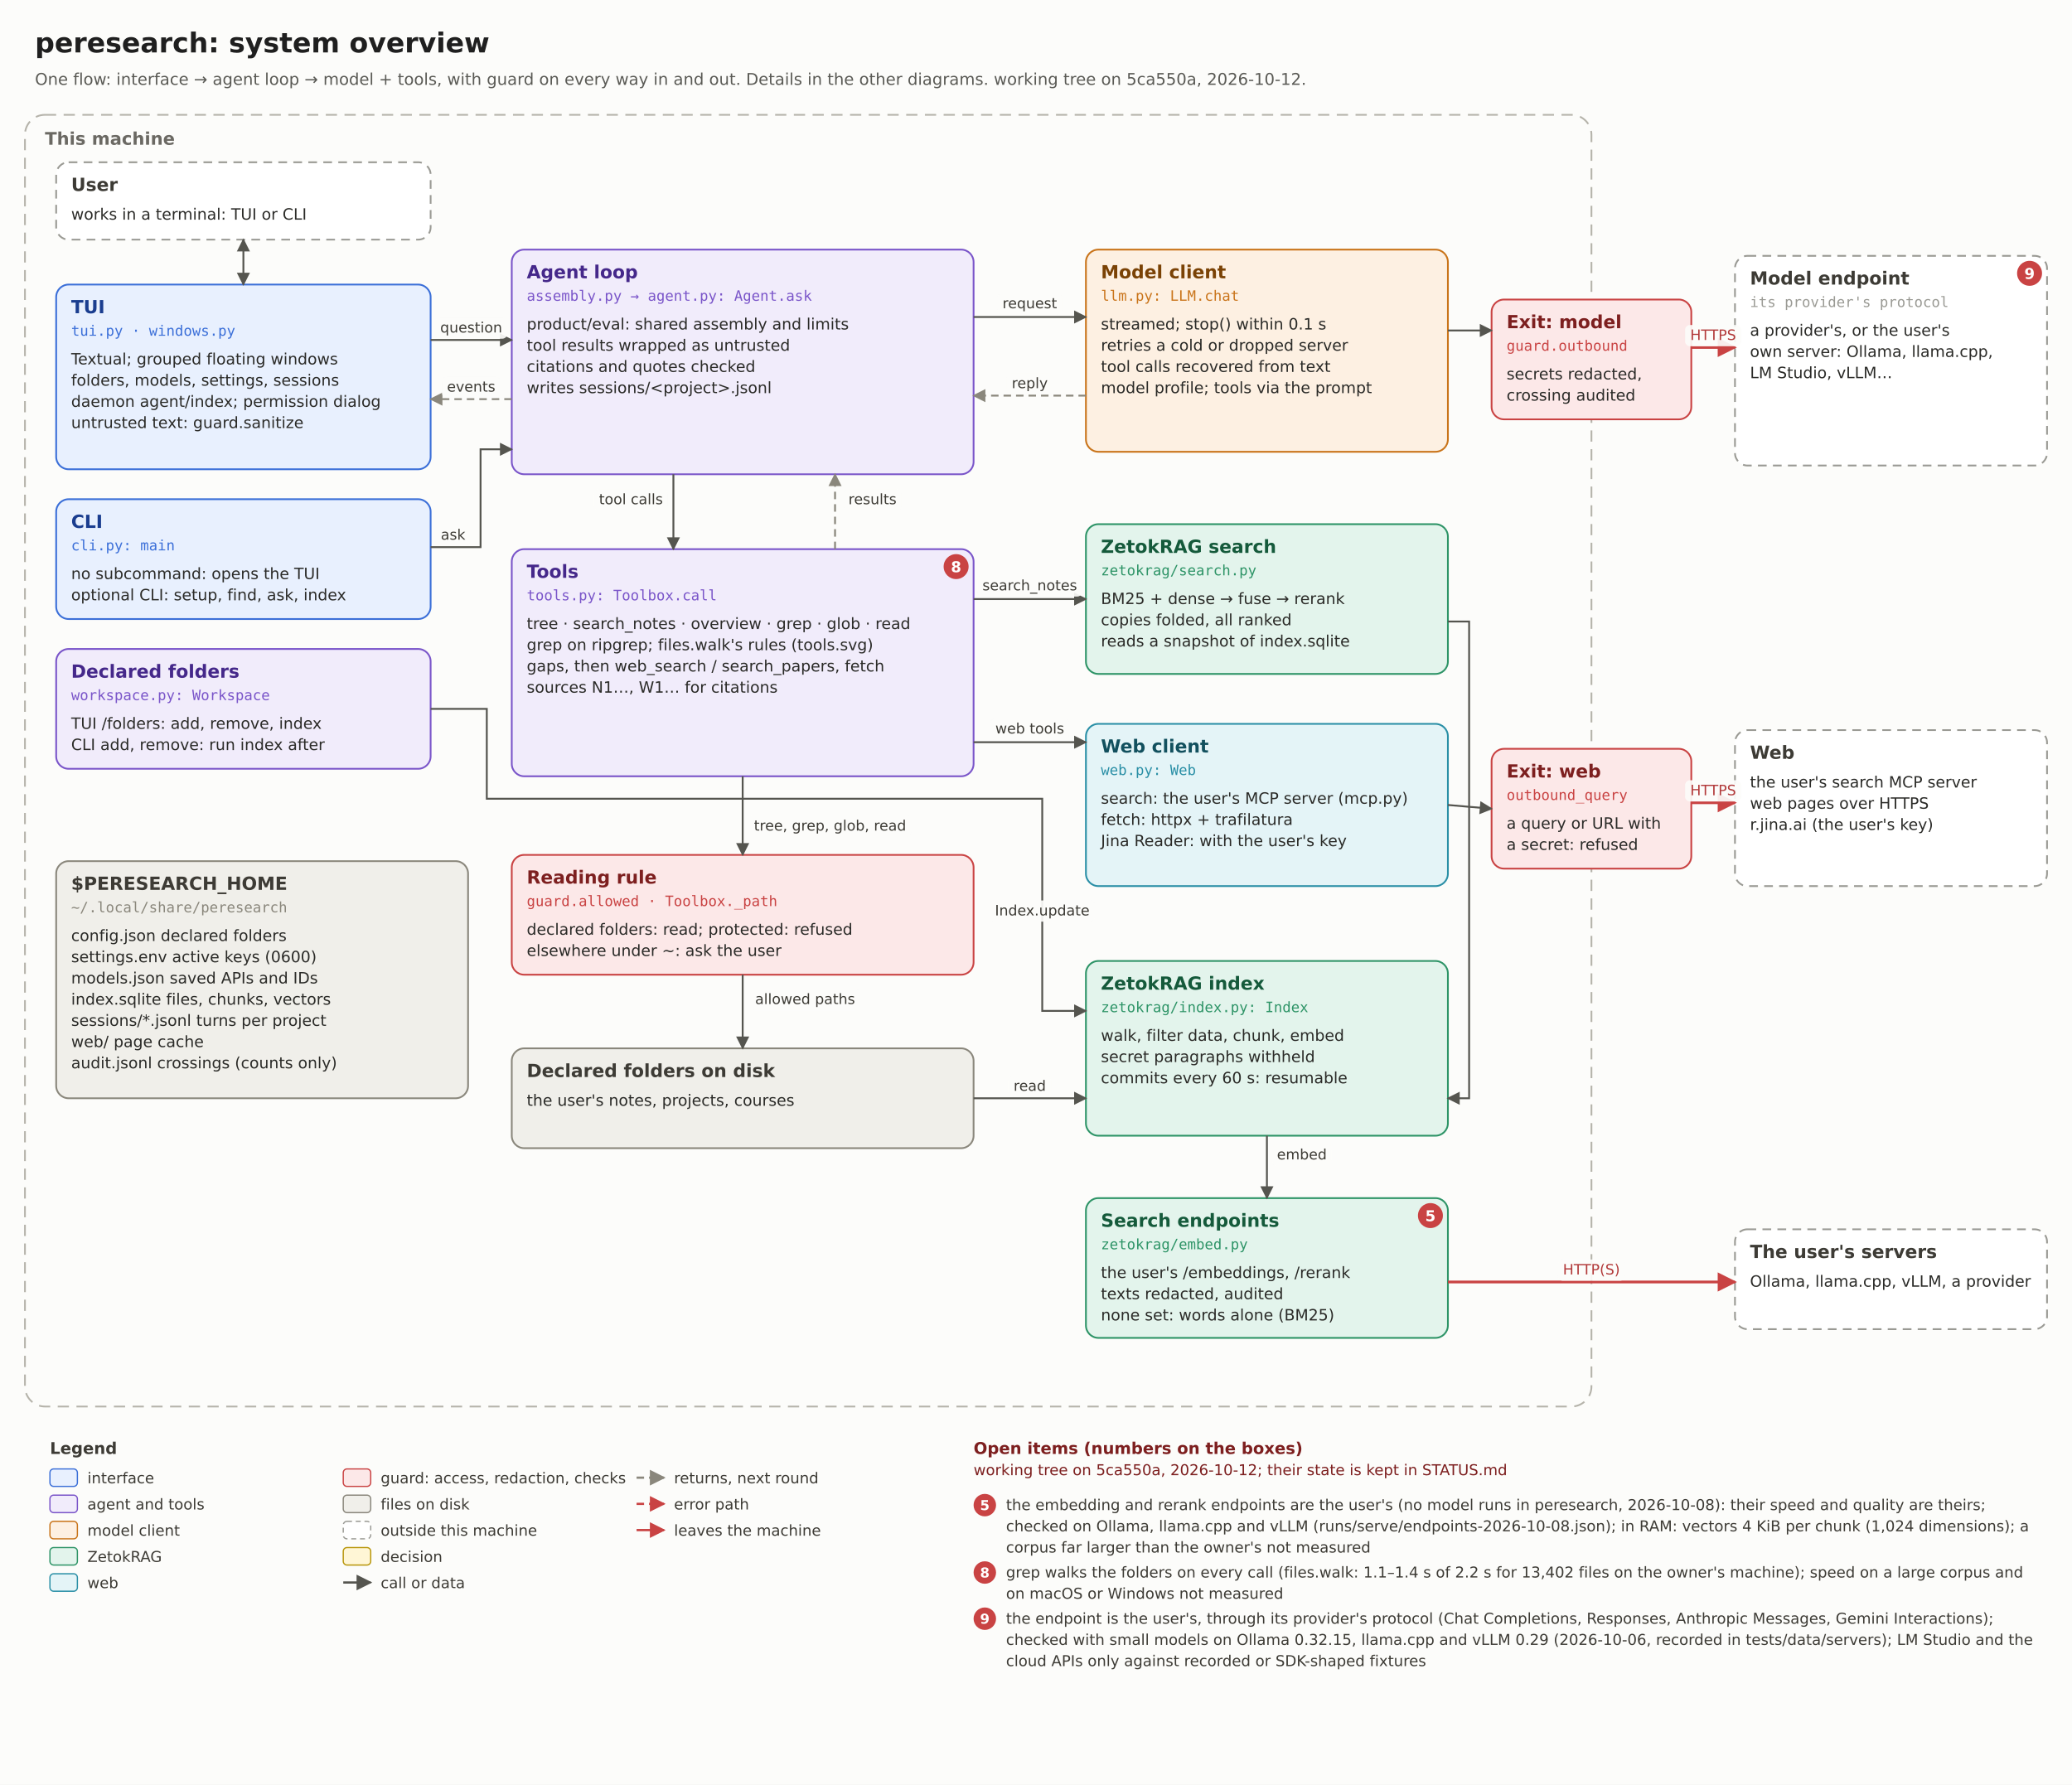
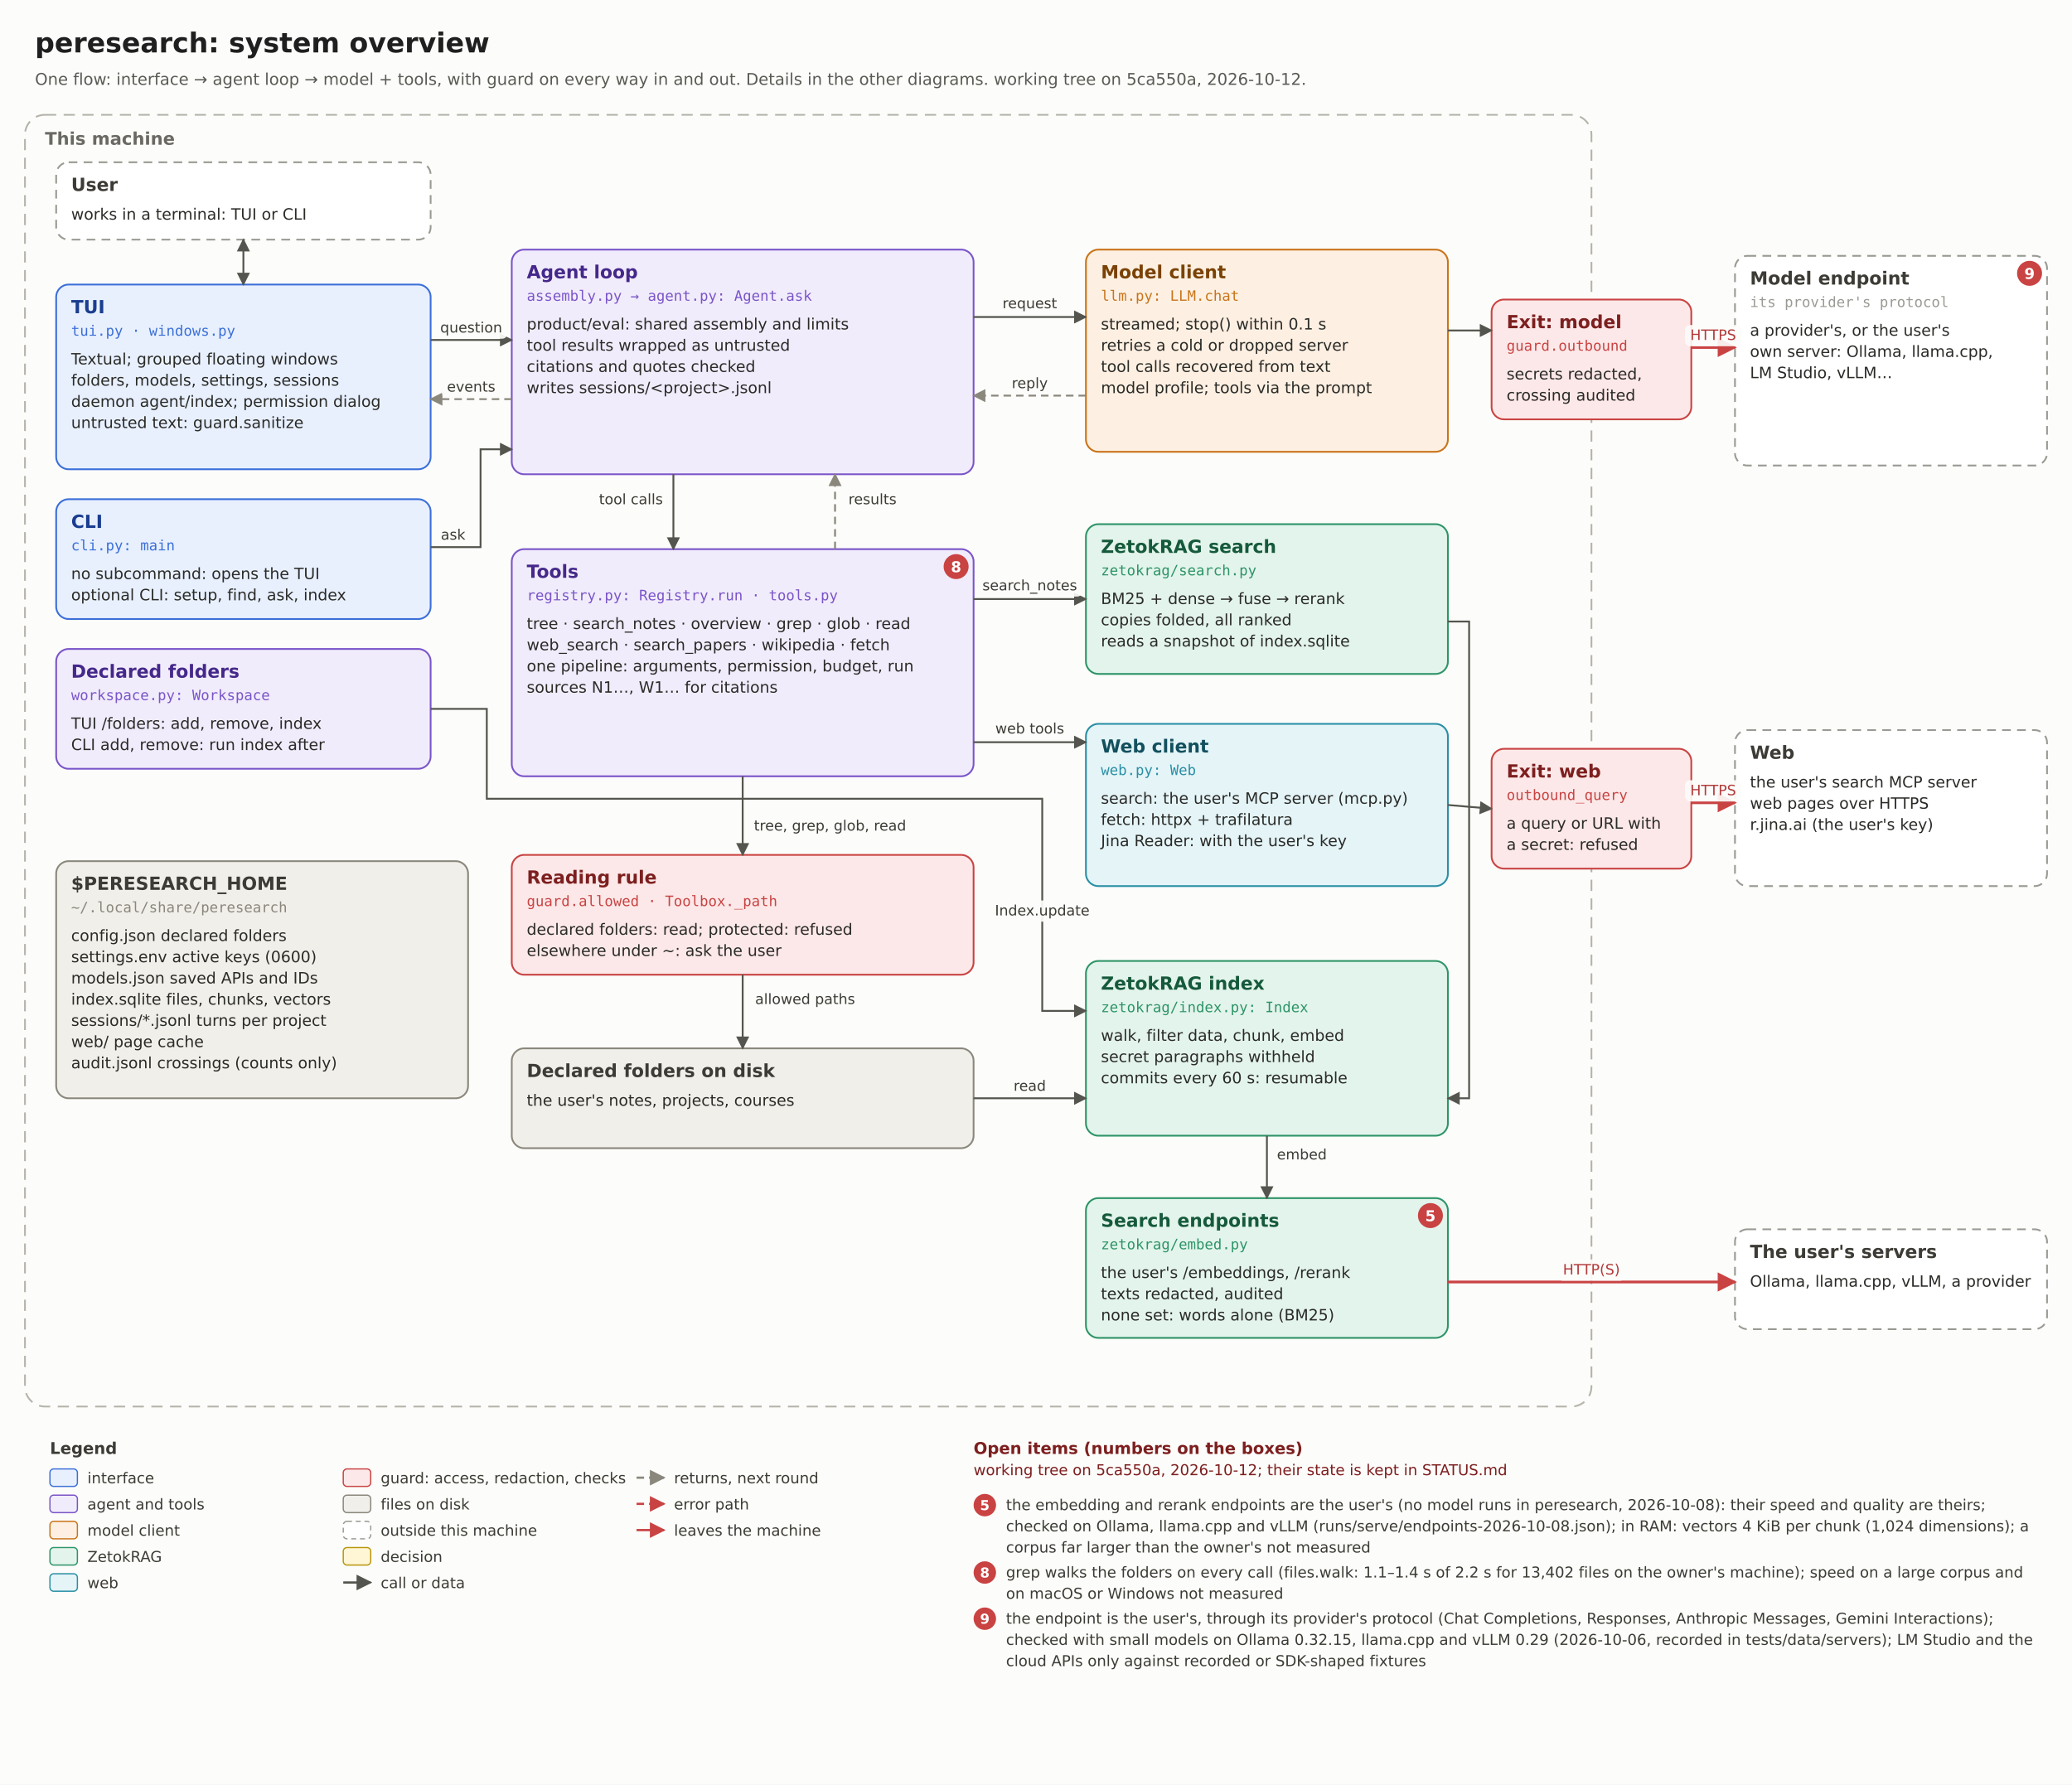
<svg xmlns="http://www.w3.org/2000/svg" width="1660" height="1430" viewBox="0 0 1660 1430">
  <defs>
    <marker id="arrow-flow" viewBox="0 0 10 10" refX="9" refY="5" markerWidth="7" markerHeight="7" orient="auto-start-reverse">
      <path d="M 0 0 L 10 5 L 0 10 z" fill="#55554F" />
    </marker>
    <marker id="arrow-back" viewBox="0 0 10 10" refX="9" refY="5" markerWidth="7" markerHeight="7" orient="auto-start-reverse">
      <path d="M 0 0 L 10 5 L 0 10 z" fill="#8A877C" />
    </marker>
    <marker id="arrow-error" viewBox="0 0 10 10" refX="9" refY="5" markerWidth="7" markerHeight="7" orient="auto-start-reverse">
      <path d="M 0 0 L 10 5 L 0 10 z" fill="#C94343" />
    </marker>
    <marker id="arrow-exit" viewBox="0 0 10 10" refX="9" refY="5" markerWidth="7" markerHeight="7" orient="auto-start-reverse">
      <path d="M 0 0 L 10 5 L 0 10 z" fill="#C94343" />
    </marker>
  </defs>
  <rect width="1660" height="1430" fill="#FCFCFA" />
  <text x="28.0" y="42.0" font-family="'DejaVu Sans', 'Segoe UI', Helvetica, Arial, sans-serif" font-size="22" font-weight="700" fill="#1F1F1F" text-anchor="start">peresearch: system overview</text>
  <text x="28.0" y="68.0" font-family="'DejaVu Sans', 'Segoe UI', Helvetica, Arial, sans-serif" font-size="13" fill="#5A5A55" text-anchor="start">One flow: interface → agent loop → model + tools, with guard on every way in and out. Details in the other diagrams. working tree on 5ca550a, 2026-10-12.</text>
  <rect x="20" y="92" width="1255" height="1035" rx="16" fill="none" stroke="#B5B3AA" stroke-width="1.4" stroke-dasharray="9 6" />
  <text x="36.0" y="116.0" font-family="'DejaVu Sans', 'Segoe UI', Helvetica, Arial, sans-serif" font-size="14" font-weight="700" fill="#6B6963" text-anchor="start">This machine</text>
  <rect x="45" y="130" width="300" height="62" rx="10" fill="#FFFFFF" stroke="#9A9A94" stroke-width="1.4" stroke-dasharray="7 5" />
  <text x="57.0" y="153.0" font-family="'DejaVu Sans', 'Segoe UI', Helvetica, Arial, sans-serif" font-size="14.5" font-weight="700" fill="#3D3B35" text-anchor="start">User</text>
  <text x="57.0" y="176.0" font-family="'DejaVu Sans', 'Segoe UI', Helvetica, Arial, sans-serif" font-size="12.5" fill="#2B2B28" text-anchor="start">works in a terminal: TUI or CLI</text>
  <rect x="45" y="228" width="300" height="148" rx="10" fill="#E8F0FE" stroke="#3B6FD8" stroke-width="1.4" />
  <text x="57.0" y="251.0" font-family="'DejaVu Sans', 'Segoe UI', Helvetica, Arial, sans-serif" font-size="14.5" font-weight="700" fill="#1A3D8F" text-anchor="start">TUI</text>
  <text x="57.0" y="269.0" font-family="'DejaVu Sans Mono', Consolas, Menlo, monospace" font-size="11.5" fill="#3B6FD8" text-anchor="start">tui.py · windows.py</text>
  <text x="57.0" y="292.0" font-family="'DejaVu Sans', 'Segoe UI', Helvetica, Arial, sans-serif" font-size="12.5" fill="#2B2B28" text-anchor="start">Textual; grouped floating windows</text>
  <text x="57.0" y="309.0" font-family="'DejaVu Sans', 'Segoe UI', Helvetica, Arial, sans-serif" font-size="12.5" fill="#2B2B28" text-anchor="start">folders, models, settings, sessions</text>
  <text x="57.0" y="326.0" font-family="'DejaVu Sans', 'Segoe UI', Helvetica, Arial, sans-serif" font-size="12.5" fill="#2B2B28" text-anchor="start">daemon agent/index; permission dialog</text>
  <text x="57.0" y="343.0" font-family="'DejaVu Sans', 'Segoe UI', Helvetica, Arial, sans-serif" font-size="12.5" fill="#2B2B28" text-anchor="start">untrusted text: guard.sanitize</text>
  <rect x="45" y="400" width="300" height="96" rx="10" fill="#E8F0FE" stroke="#3B6FD8" stroke-width="1.4" />
  <text x="57.0" y="423.0" font-family="'DejaVu Sans', 'Segoe UI', Helvetica, Arial, sans-serif" font-size="14.5" font-weight="700" fill="#1A3D8F" text-anchor="start">CLI</text>
  <text x="57.0" y="441.0" font-family="'DejaVu Sans Mono', Consolas, Menlo, monospace" font-size="11.5" fill="#3B6FD8" text-anchor="start">cli.py: main</text>
  <text x="57.0" y="464.0" font-family="'DejaVu Sans', 'Segoe UI', Helvetica, Arial, sans-serif" font-size="12.5" fill="#2B2B28" text-anchor="start">no subcommand: opens the TUI</text>
  <text x="57.0" y="481.0" font-family="'DejaVu Sans', 'Segoe UI', Helvetica, Arial, sans-serif" font-size="12.5" fill="#2B2B28" text-anchor="start">optional CLI: setup, find, ask, index</text>
  <rect x="45" y="520" width="300" height="96" rx="10" fill="#F1ECFB" stroke="#7A55C9" stroke-width="1.4" />
  <text x="57.0" y="543.0" font-family="'DejaVu Sans', 'Segoe UI', Helvetica, Arial, sans-serif" font-size="14.5" font-weight="700" fill="#45288A" text-anchor="start">Declared folders</text>
  <text x="57.0" y="561.0" font-family="'DejaVu Sans Mono', Consolas, Menlo, monospace" font-size="11.5" fill="#7A55C9" text-anchor="start">workspace.py: Workspace</text>
  <text x="57.0" y="584.0" font-family="'DejaVu Sans', 'Segoe UI', Helvetica, Arial, sans-serif" font-size="12.5" fill="#2B2B28" text-anchor="start">TUI /folders: add, remove, index</text>
  <text x="57.0" y="601.0" font-family="'DejaVu Sans', 'Segoe UI', Helvetica, Arial, sans-serif" font-size="12.5" fill="#2B2B28" text-anchor="start">CLI add, remove: run index after</text>
  <rect x="45" y="690" width="330" height="190" rx="10" fill="#F0EFEA" stroke="#8A877C" stroke-width="1.4" />
  <text x="57.0" y="713.0" font-family="'DejaVu Sans', 'Segoe UI', Helvetica, Arial, sans-serif" font-size="14.5" font-weight="700" fill="#3D3B35" text-anchor="start">$PERESEARCH_HOME</text>
  <text x="57.0" y="731.0" font-family="'DejaVu Sans Mono', Consolas, Menlo, monospace" font-size="11.5" fill="#8A877C" text-anchor="start">~/.local/share/peresearch</text>
  <text x="57.0" y="754.0" font-family="'DejaVu Sans', 'Segoe UI', Helvetica, Arial, sans-serif" font-size="12.5" fill="#2B2B28" text-anchor="start">config.json      declared folders</text>
  <text x="57.0" y="771.0" font-family="'DejaVu Sans', 'Segoe UI', Helvetica, Arial, sans-serif" font-size="12.5" fill="#2B2B28" text-anchor="start">settings.env     active keys (0600)</text>
  <text x="57.0" y="788.0" font-family="'DejaVu Sans', 'Segoe UI', Helvetica, Arial, sans-serif" font-size="12.5" fill="#2B2B28" text-anchor="start">models.json      saved APIs and IDs</text>
  <text x="57.0" y="805.0" font-family="'DejaVu Sans', 'Segoe UI', Helvetica, Arial, sans-serif" font-size="12.5" fill="#2B2B28" text-anchor="start">index.sqlite     files, chunks, vectors</text>
  <text x="57.0" y="822.0" font-family="'DejaVu Sans', 'Segoe UI', Helvetica, Arial, sans-serif" font-size="12.5" fill="#2B2B28" text-anchor="start">sessions/*.jsonl  turns per project</text>
  <text x="57.0" y="839.0" font-family="'DejaVu Sans', 'Segoe UI', Helvetica, Arial, sans-serif" font-size="12.5" fill="#2B2B28" text-anchor="start">web/             page cache</text>
  <text x="57.0" y="856.0" font-family="'DejaVu Sans', 'Segoe UI', Helvetica, Arial, sans-serif" font-size="12.5" fill="#2B2B28" text-anchor="start">audit.jsonl      crossings (counts only)</text>
  <rect x="410" y="200" width="370" height="180" rx="10" fill="#F1ECFB" stroke="#7A55C9" stroke-width="1.4" />
  <text x="422.0" y="223.0" font-family="'DejaVu Sans', 'Segoe UI', Helvetica, Arial, sans-serif" font-size="14.5" font-weight="700" fill="#45288A" text-anchor="start">Agent loop</text>
  <text x="422.0" y="241.0" font-family="'DejaVu Sans Mono', Consolas, Menlo, monospace" font-size="11.5" fill="#7A55C9" text-anchor="start">assembly.py → agent.py: Agent.ask</text>
  <text x="422.0" y="264.0" font-family="'DejaVu Sans', 'Segoe UI', Helvetica, Arial, sans-serif" font-size="12.5" fill="#2B2B28" text-anchor="start">product/eval: shared assembly and limits</text>
  <text x="422.0" y="281.0" font-family="'DejaVu Sans', 'Segoe UI', Helvetica, Arial, sans-serif" font-size="12.5" fill="#2B2B28" text-anchor="start">tool results wrapped as untrusted</text>
  <text x="422.0" y="298.0" font-family="'DejaVu Sans', 'Segoe UI', Helvetica, Arial, sans-serif" font-size="12.5" fill="#2B2B28" text-anchor="start">citations and quotes checked</text>
  <text x="422.0" y="315.0" font-family="'DejaVu Sans', 'Segoe UI', Helvetica, Arial, sans-serif" font-size="12.5" fill="#2B2B28" text-anchor="start">writes sessions/&lt;project&gt;.jsonl</text>
  <rect x="410" y="440" width="370" height="182" rx="10" fill="#F1ECFB" stroke="#7A55C9" stroke-width="1.4" />
  <text x="422.0" y="463.0" font-family="'DejaVu Sans', 'Segoe UI', Helvetica, Arial, sans-serif" font-size="14.5" font-weight="700" fill="#45288A" text-anchor="start">Tools</text>
-   <text x="422.0" y="481.0" font-family="'DejaVu Sans Mono', Consolas, Menlo, monospace" font-size="11.5" fill="#7A55C9" text-anchor="start">tools.py: Toolbox.call</text>
+   <text x="422.0" y="481.0" font-family="'DejaVu Sans Mono', Consolas, Menlo, monospace" font-size="11.5" fill="#7A55C9" text-anchor="start">registry.py: Registry.run · tools.py</text>
  <text x="422.0" y="504.0" font-family="'DejaVu Sans', 'Segoe UI', Helvetica, Arial, sans-serif" font-size="12.5" fill="#2B2B28" text-anchor="start">tree · search_notes · overview · grep · glob · read</text>
-   <text x="422.0" y="521.0" font-family="'DejaVu Sans', 'Segoe UI', Helvetica, Arial, sans-serif" font-size="12.5" fill="#2B2B28" text-anchor="start">grep on ripgrep; files.walk's rules (tools.svg)</text>
-   <text x="422.0" y="538.0" font-family="'DejaVu Sans', 'Segoe UI', Helvetica, Arial, sans-serif" font-size="12.5" fill="#2B2B28" text-anchor="start">gaps, then web_search / search_papers, fetch</text>
+   <text x="422.0" y="521.0" font-family="'DejaVu Sans', 'Segoe UI', Helvetica, Arial, sans-serif" font-size="12.5" fill="#2B2B28" text-anchor="start">web_search · search_papers · wikipedia · fetch</text>
+   <text x="422.0" y="538.0" font-family="'DejaVu Sans', 'Segoe UI', Helvetica, Arial, sans-serif" font-size="12.5" fill="#2B2B28" text-anchor="start">one pipeline: arguments, permission, budget, run</text>
  <text x="422.0" y="555.0" font-family="'DejaVu Sans', 'Segoe UI', Helvetica, Arial, sans-serif" font-size="12.5" fill="#2B2B28" text-anchor="start">sources N1…, W1… for citations</text>
  <rect x="410" y="685" width="370" height="96" rx="10" fill="#FCE8E8" stroke="#C94343" stroke-width="1.4" />
  <text x="422.0" y="708.0" font-family="'DejaVu Sans', 'Segoe UI', Helvetica, Arial, sans-serif" font-size="14.5" font-weight="700" fill="#7D1F1F" text-anchor="start">Reading rule</text>
  <text x="422.0" y="726.0" font-family="'DejaVu Sans Mono', Consolas, Menlo, monospace" font-size="11.5" fill="#C94343" text-anchor="start">guard.allowed · Toolbox._path</text>
  <text x="422.0" y="749.0" font-family="'DejaVu Sans', 'Segoe UI', Helvetica, Arial, sans-serif" font-size="12.5" fill="#2B2B28" text-anchor="start">declared folders: read; protected: refused</text>
  <text x="422.0" y="766.0" font-family="'DejaVu Sans', 'Segoe UI', Helvetica, Arial, sans-serif" font-size="12.5" fill="#2B2B28" text-anchor="start">elsewhere under ~: ask the user</text>
  <rect x="410" y="840" width="370" height="80" rx="10" fill="#F0EFEA" stroke="#8A877C" stroke-width="1.4" />
  <text x="422.0" y="863.0" font-family="'DejaVu Sans', 'Segoe UI', Helvetica, Arial, sans-serif" font-size="14.5" font-weight="700" fill="#3D3B35" text-anchor="start">Declared folders on disk</text>
  <text x="422.0" y="886.0" font-family="'DejaVu Sans', 'Segoe UI', Helvetica, Arial, sans-serif" font-size="12.5" fill="#2B2B28" text-anchor="start">the user's notes, projects, courses</text>
  <rect x="870" y="200" width="290" height="162" rx="10" fill="#FDF0E2" stroke="#C9741A" stroke-width="1.4" />
  <text x="882.0" y="223.0" font-family="'DejaVu Sans', 'Segoe UI', Helvetica, Arial, sans-serif" font-size="14.5" font-weight="700" fill="#7A4205" text-anchor="start">Model client</text>
  <text x="882.0" y="241.0" font-family="'DejaVu Sans Mono', Consolas, Menlo, monospace" font-size="11.5" fill="#C9741A" text-anchor="start">llm.py: LLM.chat</text>
  <text x="882.0" y="264.0" font-family="'DejaVu Sans', 'Segoe UI', Helvetica, Arial, sans-serif" font-size="12.5" fill="#2B2B28" text-anchor="start">streamed; stop() within 0.1 s</text>
  <text x="882.0" y="281.0" font-family="'DejaVu Sans', 'Segoe UI', Helvetica, Arial, sans-serif" font-size="12.5" fill="#2B2B28" text-anchor="start">retries a cold or dropped server</text>
  <text x="882.0" y="298.0" font-family="'DejaVu Sans', 'Segoe UI', Helvetica, Arial, sans-serif" font-size="12.5" fill="#2B2B28" text-anchor="start">tool calls recovered from text</text>
  <text x="882.0" y="315.0" font-family="'DejaVu Sans', 'Segoe UI', Helvetica, Arial, sans-serif" font-size="12.5" fill="#2B2B28" text-anchor="start">model profile; tools via the prompt</text>
  <rect x="870" y="420" width="290" height="120" rx="10" fill="#E3F4EC" stroke="#2E9467" stroke-width="1.4" />
  <text x="882.0" y="443.0" font-family="'DejaVu Sans', 'Segoe UI', Helvetica, Arial, sans-serif" font-size="14.5" font-weight="700" fill="#155A3B" text-anchor="start">ZetokRAG search</text>
  <text x="882.0" y="461.0" font-family="'DejaVu Sans Mono', Consolas, Menlo, monospace" font-size="11.5" fill="#2E9467" text-anchor="start">zetokrag/search.py</text>
  <text x="882.0" y="484.0" font-family="'DejaVu Sans', 'Segoe UI', Helvetica, Arial, sans-serif" font-size="12.5" fill="#2B2B28" text-anchor="start">BM25 + dense → fuse → rerank</text>
  <text x="882.0" y="501.0" font-family="'DejaVu Sans', 'Segoe UI', Helvetica, Arial, sans-serif" font-size="12.5" fill="#2B2B28" text-anchor="start">copies folded, all ranked</text>
  <text x="882.0" y="518.0" font-family="'DejaVu Sans', 'Segoe UI', Helvetica, Arial, sans-serif" font-size="12.5" fill="#2B2B28" text-anchor="start">reads a snapshot of index.sqlite</text>
  <rect x="870" y="580" width="290" height="130" rx="10" fill="#E4F4F7" stroke="#2A8FA6" stroke-width="1.4" />
  <text x="882.0" y="603.0" font-family="'DejaVu Sans', 'Segoe UI', Helvetica, Arial, sans-serif" font-size="14.5" font-weight="700" fill="#12505E" text-anchor="start">Web client</text>
  <text x="882.0" y="621.0" font-family="'DejaVu Sans Mono', Consolas, Menlo, monospace" font-size="11.5" fill="#2A8FA6" text-anchor="start">web.py: Web</text>
  <text x="882.0" y="644.0" font-family="'DejaVu Sans', 'Segoe UI', Helvetica, Arial, sans-serif" font-size="12.5" fill="#2B2B28" text-anchor="start">search: the user's MCP server (mcp.py)</text>
  <text x="882.0" y="661.0" font-family="'DejaVu Sans', 'Segoe UI', Helvetica, Arial, sans-serif" font-size="12.5" fill="#2B2B28" text-anchor="start">fetch: httpx + trafilatura</text>
  <text x="882.0" y="678.0" font-family="'DejaVu Sans', 'Segoe UI', Helvetica, Arial, sans-serif" font-size="12.5" fill="#2B2B28" text-anchor="start">Jina Reader: with the user's key</text>
  <rect x="870" y="770" width="290" height="140" rx="10" fill="#E3F4EC" stroke="#2E9467" stroke-width="1.4" />
  <text x="882.0" y="793.0" font-family="'DejaVu Sans', 'Segoe UI', Helvetica, Arial, sans-serif" font-size="14.5" font-weight="700" fill="#155A3B" text-anchor="start">ZetokRAG index</text>
  <text x="882.0" y="811.0" font-family="'DejaVu Sans Mono', Consolas, Menlo, monospace" font-size="11.5" fill="#2E9467" text-anchor="start">zetokrag/index.py: Index</text>
  <text x="882.0" y="834.0" font-family="'DejaVu Sans', 'Segoe UI', Helvetica, Arial, sans-serif" font-size="12.5" fill="#2B2B28" text-anchor="start">walk, filter data, chunk, embed</text>
  <text x="882.0" y="851.0" font-family="'DejaVu Sans', 'Segoe UI', Helvetica, Arial, sans-serif" font-size="12.5" fill="#2B2B28" text-anchor="start">secret paragraphs withheld</text>
  <text x="882.0" y="868.0" font-family="'DejaVu Sans', 'Segoe UI', Helvetica, Arial, sans-serif" font-size="12.5" fill="#2B2B28" text-anchor="start">commits every 60 s: resumable</text>
  <rect x="870" y="960" width="290" height="112" rx="10" fill="#E3F4EC" stroke="#2E9467" stroke-width="1.4" />
  <text x="882.0" y="983.0" font-family="'DejaVu Sans', 'Segoe UI', Helvetica, Arial, sans-serif" font-size="14.5" font-weight="700" fill="#155A3B" text-anchor="start">Search endpoints</text>
  <text x="882.0" y="1001.0" font-family="'DejaVu Sans Mono', Consolas, Menlo, monospace" font-size="11.5" fill="#2E9467" text-anchor="start">zetokrag/embed.py</text>
  <text x="882.0" y="1024.0" font-family="'DejaVu Sans', 'Segoe UI', Helvetica, Arial, sans-serif" font-size="12.5" fill="#2B2B28" text-anchor="start">the user's /embeddings, /rerank</text>
  <text x="882.0" y="1041.0" font-family="'DejaVu Sans', 'Segoe UI', Helvetica, Arial, sans-serif" font-size="12.5" fill="#2B2B28" text-anchor="start">texts redacted, audited</text>
  <text x="882.0" y="1058.0" font-family="'DejaVu Sans', 'Segoe UI', Helvetica, Arial, sans-serif" font-size="12.5" fill="#2B2B28" text-anchor="start">none set: words alone (BM25)</text>
  <rect x="1195" y="240" width="160" height="96" rx="10" fill="#FCE8E8" stroke="#C94343" stroke-width="1.4" />
  <text x="1207.0" y="263.0" font-family="'DejaVu Sans', 'Segoe UI', Helvetica, Arial, sans-serif" font-size="14.5" font-weight="700" fill="#7D1F1F" text-anchor="start">Exit: model</text>
  <text x="1207.0" y="281.0" font-family="'DejaVu Sans Mono', Consolas, Menlo, monospace" font-size="11.5" fill="#C94343" text-anchor="start">guard.outbound</text>
  <text x="1207.0" y="304.0" font-family="'DejaVu Sans', 'Segoe UI', Helvetica, Arial, sans-serif" font-size="12.5" fill="#2B2B28" text-anchor="start">secrets redacted,</text>
  <text x="1207.0" y="321.0" font-family="'DejaVu Sans', 'Segoe UI', Helvetica, Arial, sans-serif" font-size="12.5" fill="#2B2B28" text-anchor="start">crossing audited</text>
  <rect x="1195" y="600" width="160" height="96" rx="10" fill="#FCE8E8" stroke="#C94343" stroke-width="1.4" />
  <text x="1207.0" y="623.0" font-family="'DejaVu Sans', 'Segoe UI', Helvetica, Arial, sans-serif" font-size="14.5" font-weight="700" fill="#7D1F1F" text-anchor="start">Exit: web</text>
  <text x="1207.0" y="641.0" font-family="'DejaVu Sans Mono', Consolas, Menlo, monospace" font-size="11.5" fill="#C94343" text-anchor="start">outbound_query</text>
  <text x="1207.0" y="664.0" font-family="'DejaVu Sans', 'Segoe UI', Helvetica, Arial, sans-serif" font-size="12.5" fill="#2B2B28" text-anchor="start">a query or URL with</text>
  <text x="1207.0" y="681.0" font-family="'DejaVu Sans', 'Segoe UI', Helvetica, Arial, sans-serif" font-size="12.5" fill="#2B2B28" text-anchor="start">a secret: refused</text>
  <rect x="1390" y="205" width="250" height="168" rx="10" fill="#FFFFFF" stroke="#9A9A94" stroke-width="1.4" stroke-dasharray="7 5" />
  <text x="1402.0" y="228.0" font-family="'DejaVu Sans', 'Segoe UI', Helvetica, Arial, sans-serif" font-size="14.5" font-weight="700" fill="#3D3B35" text-anchor="start">Model endpoint</text>
  <text x="1402.0" y="246.0" font-family="'DejaVu Sans Mono', Consolas, Menlo, monospace" font-size="11.5" fill="#9A9A94" text-anchor="start">its provider's protocol</text>
  <text x="1402.0" y="269.0" font-family="'DejaVu Sans', 'Segoe UI', Helvetica, Arial, sans-serif" font-size="12.5" fill="#2B2B28" text-anchor="start">a provider's, or the user's</text>
  <text x="1402.0" y="286.0" font-family="'DejaVu Sans', 'Segoe UI', Helvetica, Arial, sans-serif" font-size="12.5" fill="#2B2B28" text-anchor="start">own server: Ollama, llama.cpp,</text>
  <text x="1402.0" y="303.0" font-family="'DejaVu Sans', 'Segoe UI', Helvetica, Arial, sans-serif" font-size="12.5" fill="#2B2B28" text-anchor="start">LM Studio, vLLM…</text>
  <rect x="1390" y="585" width="250" height="125" rx="10" fill="#FFFFFF" stroke="#9A9A94" stroke-width="1.4" stroke-dasharray="7 5" />
  <text x="1402.0" y="608.0" font-family="'DejaVu Sans', 'Segoe UI', Helvetica, Arial, sans-serif" font-size="14.5" font-weight="700" fill="#3D3B35" text-anchor="start">Web</text>
  <text x="1402.0" y="631.0" font-family="'DejaVu Sans', 'Segoe UI', Helvetica, Arial, sans-serif" font-size="12.5" fill="#2B2B28" text-anchor="start">the user's search MCP server</text>
  <text x="1402.0" y="648.0" font-family="'DejaVu Sans', 'Segoe UI', Helvetica, Arial, sans-serif" font-size="12.5" fill="#2B2B28" text-anchor="start">web pages over HTTPS</text>
  <text x="1402.0" y="665.0" font-family="'DejaVu Sans', 'Segoe UI', Helvetica, Arial, sans-serif" font-size="12.5" fill="#2B2B28" text-anchor="start">r.jina.ai (the user's key)</text>
  <rect x="1390" y="985" width="250" height="80" rx="10" fill="#FFFFFF" stroke="#9A9A94" stroke-width="1.4" stroke-dasharray="7 5" />
  <text x="1402.0" y="1008.0" font-family="'DejaVu Sans', 'Segoe UI', Helvetica, Arial, sans-serif" font-size="14.5" font-weight="700" fill="#3D3B35" text-anchor="start">The user's servers</text>
  <text x="1402.0" y="1031.0" font-family="'DejaVu Sans', 'Segoe UI', Helvetica, Arial, sans-serif" font-size="12.5" fill="#2B2B28" text-anchor="start">Ollama, llama.cpp, vLLM, a provider</text>
  <path d="M 195.0 192.0 L 195.0 228.0" fill="none" stroke="#55554F" stroke-width="1.5" marker-end="url(#arrow-flow)" marker-start="url(#arrow-flow)" />
  <path d="M 345.0 272.4 L 410.0 272.4" fill="none" stroke="#55554F" stroke-width="1.5" marker-end="url(#arrow-flow)" />
  <path d="M 410.0 319.8 L 345.0 319.8" fill="none" stroke="#8A877C" stroke-width="1.5" stroke-dasharray="6 4" marker-end="url(#arrow-back)" />
  <path d="M 345.0 438.4 L 385.0 438.4 L 385.0 360.0 L 410.0 360.0" fill="none" stroke="#55554F" stroke-width="1.5" marker-end="url(#arrow-flow)" />
  <path d="M 345.0 568.0 L 390.0 568.0 L 390.0 640.0 L 835.0 640.0 L 835.0 810.0 L 870.0 810.0" fill="none" stroke="#55554F" stroke-width="1.5" marker-end="url(#arrow-flow)" />
  <path d="M 780.0 254.0 L 870.0 254.0" fill="none" stroke="#55554F" stroke-width="1.5" marker-end="url(#arrow-flow)" />
  <path d="M 870.0 317.0 L 780.0 317.0" fill="none" stroke="#8A877C" stroke-width="1.5" stroke-dasharray="6 4" marker-end="url(#arrow-back)" />
  <path d="M 1160.0 264.8 L 1195.0 264.8" fill="none" stroke="#55554F" stroke-width="1.5" marker-end="url(#arrow-flow)" />
  <path d="M 1355.0 278.4 L 1390.0 278.4" fill="none" stroke="#C94343" stroke-width="2.2" marker-end="url(#arrow-exit)" />
  <path d="M 539.5 380.0 L 539.5 440.0" fill="none" stroke="#55554F" stroke-width="1.5" marker-end="url(#arrow-flow)" />
  <path d="M 669.0 440.0 L 669.0 380.0" fill="none" stroke="#8A877C" stroke-width="1.5" stroke-dasharray="6 4" marker-end="url(#arrow-back)" />
  <path d="M 780.0 480.0 L 870.0 480.0" fill="none" stroke="#55554F" stroke-width="1.5" marker-end="url(#arrow-flow)" />
  <path d="M 780.0 594.7 L 870.0 594.7" fill="none" stroke="#55554F" stroke-width="1.5" marker-end="url(#arrow-flow)" />
  <path d="M 595.0 622.0 L 595.0 685.0" fill="none" stroke="#55554F" stroke-width="1.5" marker-end="url(#arrow-flow)" />
  <path d="M 595.0 781.0 L 595.0 840.0" fill="none" stroke="#55554F" stroke-width="1.5" marker-end="url(#arrow-flow)" />
  <path d="M 1160.0 645.0 L 1195.0 648.0" fill="none" stroke="#55554F" stroke-width="1.5" marker-end="url(#arrow-flow)" />
  <path d="M 1355.0 643.2 L 1390.0 643.2" fill="none" stroke="#C94343" stroke-width="2.2" marker-end="url(#arrow-exit)" />
  <path d="M 1160.0 498.0 L 1177.0 498.0 L 1177.0 880.0 L 1160.0 880.0" fill="none" stroke="#55554F" stroke-width="1.5" marker-end="url(#arrow-flow)" />
  <path d="M 780.0 880.0 L 870.0 880.0" fill="none" stroke="#55554F" stroke-width="1.5" marker-end="url(#arrow-flow)" />
  <path d="M 1015.0 910.0 L 1015.0 960.0" fill="none" stroke="#55554F" stroke-width="1.5" marker-end="url(#arrow-flow)" />
  <path d="M 1160.0 1027.2 L 1390.0 1027.2" fill="none" stroke="#C94343" stroke-width="2.2" marker-end="url(#arrow-exit)" />
  <text x="40.0" y="1165.0" font-family="'DejaVu Sans', 'Segoe UI', Helvetica, Arial, sans-serif" font-size="13" font-weight="700" fill="#3D3B35" text-anchor="start">Legend</text>
  <rect x="40" y="1177" width="22" height="14" rx="3" fill="#E8F0FE" stroke="#3B6FD8" />
  <text x="70.0" y="1188.5" font-family="'DejaVu Sans', 'Segoe UI', Helvetica, Arial, sans-serif" font-size="12" fill="#3D3B35" text-anchor="start">interface</text>
  <rect x="40" y="1198" width="22" height="14" rx="3" fill="#F1ECFB" stroke="#7A55C9" />
  <text x="70.0" y="1209.5" font-family="'DejaVu Sans', 'Segoe UI', Helvetica, Arial, sans-serif" font-size="12" fill="#3D3B35" text-anchor="start">agent and tools</text>
  <rect x="40" y="1219" width="22" height="14" rx="3" fill="#FDF0E2" stroke="#C9741A" />
  <text x="70.0" y="1230.5" font-family="'DejaVu Sans', 'Segoe UI', Helvetica, Arial, sans-serif" font-size="12" fill="#3D3B35" text-anchor="start">model client</text>
  <rect x="40" y="1240" width="22" height="14" rx="3" fill="#E3F4EC" stroke="#2E9467" />
  <text x="70.0" y="1251.5" font-family="'DejaVu Sans', 'Segoe UI', Helvetica, Arial, sans-serif" font-size="12" fill="#3D3B35" text-anchor="start">ZetokRAG</text>
  <rect x="40" y="1261" width="22" height="14" rx="3" fill="#E4F4F7" stroke="#2A8FA6" />
  <text x="70.0" y="1272.5" font-family="'DejaVu Sans', 'Segoe UI', Helvetica, Arial, sans-serif" font-size="12" fill="#3D3B35" text-anchor="start">web</text>
  <rect x="275" y="1177" width="22" height="14" rx="3" fill="#FCE8E8" stroke="#C94343" />
  <text x="305.0" y="1188.5" font-family="'DejaVu Sans', 'Segoe UI', Helvetica, Arial, sans-serif" font-size="12" fill="#3D3B35" text-anchor="start">guard: access, redaction, checks</text>
  <rect x="275" y="1198" width="22" height="14" rx="3" fill="#F0EFEA" stroke="#8A877C" />
  <text x="305.0" y="1209.5" font-family="'DejaVu Sans', 'Segoe UI', Helvetica, Arial, sans-serif" font-size="12" fill="#3D3B35" text-anchor="start">files on disk</text>
  <rect x="275" y="1219" width="22" height="14" rx="3" fill="#FFFFFF" stroke="#9A9A94" stroke-dasharray="4 3" />
  <text x="305.0" y="1230.5" font-family="'DejaVu Sans', 'Segoe UI', Helvetica, Arial, sans-serif" font-size="12" fill="#3D3B35" text-anchor="start">outside this machine</text>
  <rect x="275" y="1240" width="22" height="14" rx="3" fill="#FFF6D6" stroke="#B8960B" />
  <text x="305.0" y="1251.5" font-family="'DejaVu Sans', 'Segoe UI', Helvetica, Arial, sans-serif" font-size="12" fill="#3D3B35" text-anchor="start">decision</text>
  <path d="M 275 1268 L 297 1268" stroke="#55554F" stroke-width="1.8" marker-end="url(#arrow-flow)" />
  <text x="305.0" y="1272.5" font-family="'DejaVu Sans', 'Segoe UI', Helvetica, Arial, sans-serif" font-size="12" fill="#3D3B35" text-anchor="start">call or data</text>
  <path d="M 510 1184 L 532 1184" stroke="#8A877C" stroke-width="1.8" stroke-dasharray="6 4" marker-end="url(#arrow-back)" />
  <text x="540.0" y="1188.5" font-family="'DejaVu Sans', 'Segoe UI', Helvetica, Arial, sans-serif" font-size="12" fill="#3D3B35" text-anchor="start">returns, next round</text>
  <path d="M 510 1205 L 532 1205" stroke="#C94343" stroke-width="1.8" stroke-dasharray="6 4" marker-end="url(#arrow-error)" />
  <text x="540.0" y="1209.5" font-family="'DejaVu Sans', 'Segoe UI', Helvetica, Arial, sans-serif" font-size="12" fill="#3D3B35" text-anchor="start">error path</text>
  <path d="M 510 1226 L 532 1226" stroke="#C94343" stroke-width="1.8" marker-end="url(#arrow-exit)" />
  <text x="540.0" y="1230.5" font-family="'DejaVu Sans', 'Segoe UI', Helvetica, Arial, sans-serif" font-size="12" fill="#3D3B35" text-anchor="start">leaves the machine</text>
  <text x="780.0" y="1165.0" font-family="'DejaVu Sans', 'Segoe UI', Helvetica, Arial, sans-serif" font-size="13" font-weight="700" fill="#7D1F1F" text-anchor="start">Open items (numbers on the boxes)</text>
  <text x="780.0" y="1182.0" font-family="'DejaVu Sans', 'Segoe UI', Helvetica, Arial, sans-serif" font-size="12" fill="#7D1F1F" text-anchor="start">working tree on 5ca550a, 2026-10-12; their state is kept in STATUS.md</text>
  <circle cx="789" cy="1206" r="9" fill="#C94343" />
  <text x="789.0" y="1210.0" font-family="'DejaVu Sans', 'Segoe UI', Helvetica, Arial, sans-serif" font-size="11" font-weight="700" fill="#FFFFFF" text-anchor="middle">5</text>
  <text x="806.0" y="1210.0" font-family="'DejaVu Sans', 'Segoe UI', Helvetica, Arial, sans-serif" font-size="12" fill="#3D3B35" text-anchor="start">the embedding and rerank endpoints are the user's (no model runs in peresearch, 2026-10-08): their speed and quality are theirs;</text>
  <text x="806.0" y="1227.0" font-family="'DejaVu Sans', 'Segoe UI', Helvetica, Arial, sans-serif" font-size="12" fill="#3D3B35" text-anchor="start">checked on Ollama, llama.cpp and vLLM (runs/serve/endpoints-2026-10-08.json); in RAM: vectors 4 KiB per chunk (1,024 dimensions); a</text>
  <text x="806.0" y="1244.0" font-family="'DejaVu Sans', 'Segoe UI', Helvetica, Arial, sans-serif" font-size="12" fill="#3D3B35" text-anchor="start">corpus far larger than the owner's not measured</text>
  <circle cx="789" cy="1260" r="9" fill="#C94343" />
  <text x="789.0" y="1264.0" font-family="'DejaVu Sans', 'Segoe UI', Helvetica, Arial, sans-serif" font-size="11" font-weight="700" fill="#FFFFFF" text-anchor="middle">8</text>
  <text x="806.0" y="1264.0" font-family="'DejaVu Sans', 'Segoe UI', Helvetica, Arial, sans-serif" font-size="12" fill="#3D3B35" text-anchor="start">grep walks the folders on every call (files.walk: 1.1–1.4 s of 2.2 s for 13,402 files on the owner's machine); speed on a large corpus and</text>
  <text x="806.0" y="1281.0" font-family="'DejaVu Sans', 'Segoe UI', Helvetica, Arial, sans-serif" font-size="12" fill="#3D3B35" text-anchor="start">on macOS or Windows not measured</text>
  <circle cx="789" cy="1297" r="9" fill="#C94343" />
  <text x="789.0" y="1301.0" font-family="'DejaVu Sans', 'Segoe UI', Helvetica, Arial, sans-serif" font-size="11" font-weight="700" fill="#FFFFFF" text-anchor="middle">9</text>
  <text x="806.0" y="1301.0" font-family="'DejaVu Sans', 'Segoe UI', Helvetica, Arial, sans-serif" font-size="12" fill="#3D3B35" text-anchor="start">the endpoint is the user's, through its provider's protocol (Chat Completions, Responses, Anthropic Messages, Gemini Interactions);</text>
  <text x="806.0" y="1318.0" font-family="'DejaVu Sans', 'Segoe UI', Helvetica, Arial, sans-serif" font-size="12" fill="#3D3B35" text-anchor="start">checked with small models on Ollama 0.32.15, llama.cpp and vLLM 0.29 (2026-10-06, recorded in tests/data/servers); LM Studio and the</text>
  <text x="806.0" y="1335.0" font-family="'DejaVu Sans', 'Segoe UI', Helvetica, Arial, sans-serif" font-size="12" fill="#3D3B35" text-anchor="start">cloud APIs only against recorded or SDK-shaped fixtures</text>
  <circle cx="766" cy="454" r="10" fill="#C94343" />
  <text x="766.0" y="458.5" font-family="'DejaVu Sans', 'Segoe UI', Helvetica, Arial, sans-serif" font-size="12" font-weight="700" fill="#FFFFFF" text-anchor="middle">8</text>
  <circle cx="1146" cy="974" r="10" fill="#C94343" />
  <text x="1146.0" y="978.5" font-family="'DejaVu Sans', 'Segoe UI', Helvetica, Arial, sans-serif" font-size="12" font-weight="700" fill="#FFFFFF" text-anchor="middle">5</text>
  <circle cx="1626" cy="219" r="10" fill="#C94343" />
  <text x="1626.0" y="223.5" font-family="'DejaVu Sans', 'Segoe UI', Helvetica, Arial, sans-serif" font-size="12" font-weight="700" fill="#FFFFFF" text-anchor="middle">9</text>
  <rect x="348.7" y="254.4" width="57.7" height="17" rx="4" fill="#FCFCFA" fill-opacity="0.92" />
  <text x="377.5" y="266.4" font-family="'DejaVu Sans', 'Segoe UI', Helvetica, Arial, sans-serif" font-size="11.5" fill="#3D3B35" text-anchor="middle">question</text>
  <rect x="354.1" y="301.8" width="46.7" height="17" rx="4" fill="#FCFCFA" fill-opacity="0.92" />
  <text x="377.5" y="313.8" font-family="'DejaVu Sans', 'Segoe UI', Helvetica, Arial, sans-serif" font-size="11.5" fill="#3D3B35" text-anchor="middle">events</text>
  <rect x="349.2" y="420.4" width="27.7" height="17" rx="4" fill="#FCFCFA" fill-opacity="0.92" />
  <text x="363.0" y="432.4" font-family="'DejaVu Sans', 'Segoe UI', Helvetica, Arial, sans-serif" font-size="11.5" fill="#3D3B35" text-anchor="middle">ask</text>
  <rect x="793.0" y="721.5" width="84.0" height="17" rx="4" fill="#FCFCFA" fill-opacity="0.92" />
  <text x="835.0" y="733.5" font-family="'DejaVu Sans', 'Segoe UI', Helvetica, Arial, sans-serif" font-size="11.5" fill="#3D3B35" text-anchor="middle">Index.update</text>
  <rect x="799.0" y="235.0" width="52.0" height="17" rx="4" fill="#FCFCFA" fill-opacity="0.92" />
  <text x="825.0" y="247.0" font-family="'DejaVu Sans', 'Segoe UI', Helvetica, Arial, sans-serif" font-size="11.5" fill="#3D3B35" text-anchor="middle">request</text>
  <rect x="806.4" y="299.0" width="37.1" height="17" rx="4" fill="#FCFCFA" fill-opacity="0.92" />
  <text x="825.0" y="311.0" font-family="'DejaVu Sans', 'Segoe UI', Helvetica, Arial, sans-serif" font-size="11.5" fill="#3D3B35" text-anchor="middle">reply</text>
  <rect x="1350.0" y="260.4" width="44.9" height="17" rx="4" fill="#FCFCFA" fill-opacity="0.92" />
  <text x="1372.5" y="272.4" font-family="'DejaVu Sans', 'Segoe UI', Helvetica, Arial, sans-serif" font-size="11.5" fill="#B23A3A" text-anchor="middle">HTTPS</text>
  <rect x="475.9" y="392.0" width="59.2" height="17" rx="4" fill="#FCFCFA" fill-opacity="0.92" />
  <text x="505.5" y="404.0" font-family="'DejaVu Sans', 'Segoe UI', Helvetica, Arial, sans-serif" font-size="11.5" fill="#3D3B35" text-anchor="middle">tool calls</text>
  <rect x="675.6" y="392.0" width="46.8" height="17" rx="4" fill="#FCFCFA" fill-opacity="0.92" />
  <text x="699.0" y="404.0" font-family="'DejaVu Sans', 'Segoe UI', Helvetica, Arial, sans-serif" font-size="11.5" fill="#3D3B35" text-anchor="middle">results</text>
  <rect x="782.9" y="461.0" width="84.1" height="17" rx="4" fill="#FCFCFA" fill-opacity="0.92" />
  <text x="825.0" y="473.0" font-family="'DejaVu Sans', 'Segoe UI', Helvetica, Arial, sans-serif" font-size="11.5" fill="#3D3B35" text-anchor="middle">search_notes</text>
  <rect x="793.4" y="575.7" width="63.2" height="17" rx="4" fill="#FCFCFA" fill-opacity="0.92" />
  <text x="825.0" y="587.7" font-family="'DejaVu Sans', 'Segoe UI', Helvetica, Arial, sans-serif" font-size="11.5" fill="#3D3B35" text-anchor="middle">web tools</text>
  <rect x="599.6" y="653.5" width="130.7" height="17" rx="4" fill="#FCFCFA" fill-opacity="0.92" />
  <text x="665.0" y="665.5" font-family="'DejaVu Sans', 'Segoe UI', Helvetica, Arial, sans-serif" font-size="11.5" fill="#3D3B35" text-anchor="middle">tree, grep, glob, read</text>
  <rect x="601.0" y="792.5" width="88.0" height="17" rx="4" fill="#FCFCFA" fill-opacity="0.92" />
  <text x="645.0" y="804.5" font-family="'DejaVu Sans', 'Segoe UI', Helvetica, Arial, sans-serif" font-size="11.5" fill="#3D3B35" text-anchor="middle">allowed paths</text>
  <rect x="1350.0" y="625.2" width="44.9" height="17" rx="4" fill="#FCFCFA" fill-opacity="0.92" />
  <text x="1372.5" y="637.2" font-family="'DejaVu Sans', 'Segoe UI', Helvetica, Arial, sans-serif" font-size="11.5" fill="#B23A3A" text-anchor="middle">HTTPS</text>
  <rect x="807.9" y="862.0" width="34.2" height="17" rx="4" fill="#FCFCFA" fill-opacity="0.92" />
  <text x="825.0" y="874.0" font-family="'DejaVu Sans', 'Segoe UI', Helvetica, Arial, sans-serif" font-size="11.5" fill="#3D3B35" text-anchor="middle">read</text>
  <rect x="1019.0" y="917.0" width="48.0" height="17" rx="4" fill="#FCFCFA" fill-opacity="0.92" />
  <text x="1043.0" y="929.0" font-family="'DejaVu Sans', 'Segoe UI', Helvetica, Arial, sans-serif" font-size="11.5" fill="#3D3B35" text-anchor="middle">embed</text>
  <rect x="1248.0" y="1009.2" width="53.9" height="17" rx="4" fill="#FCFCFA" fill-opacity="0.92" />
  <text x="1275.0" y="1021.2" font-family="'DejaVu Sans', 'Segoe UI', Helvetica, Arial, sans-serif" font-size="11.5" fill="#B23A3A" text-anchor="middle">HTTP(S)</text>
</svg>
